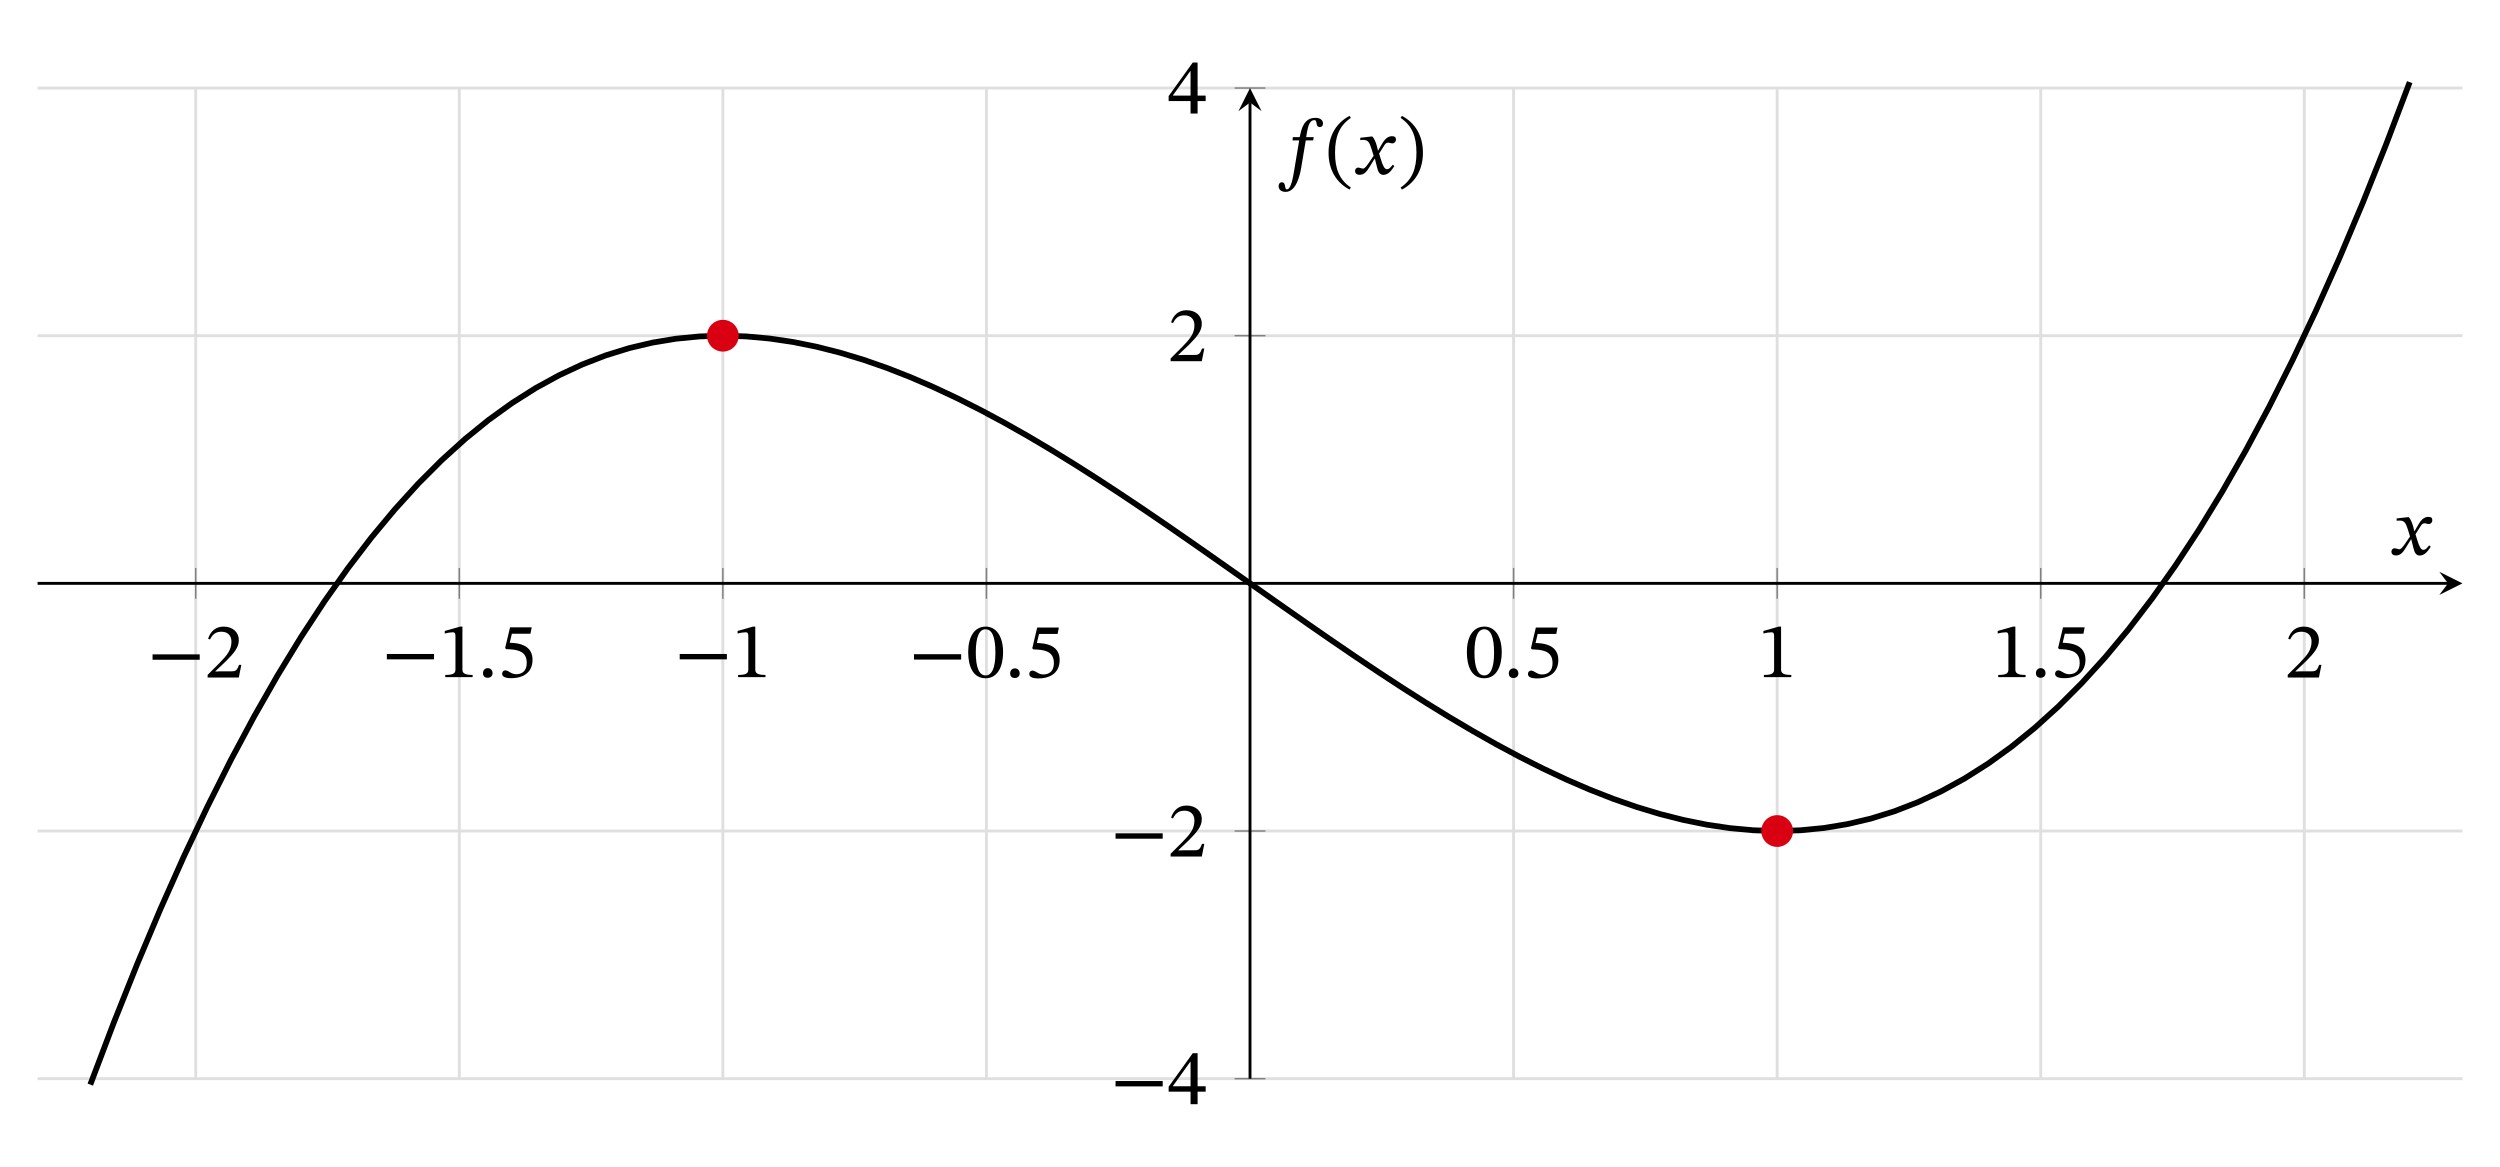
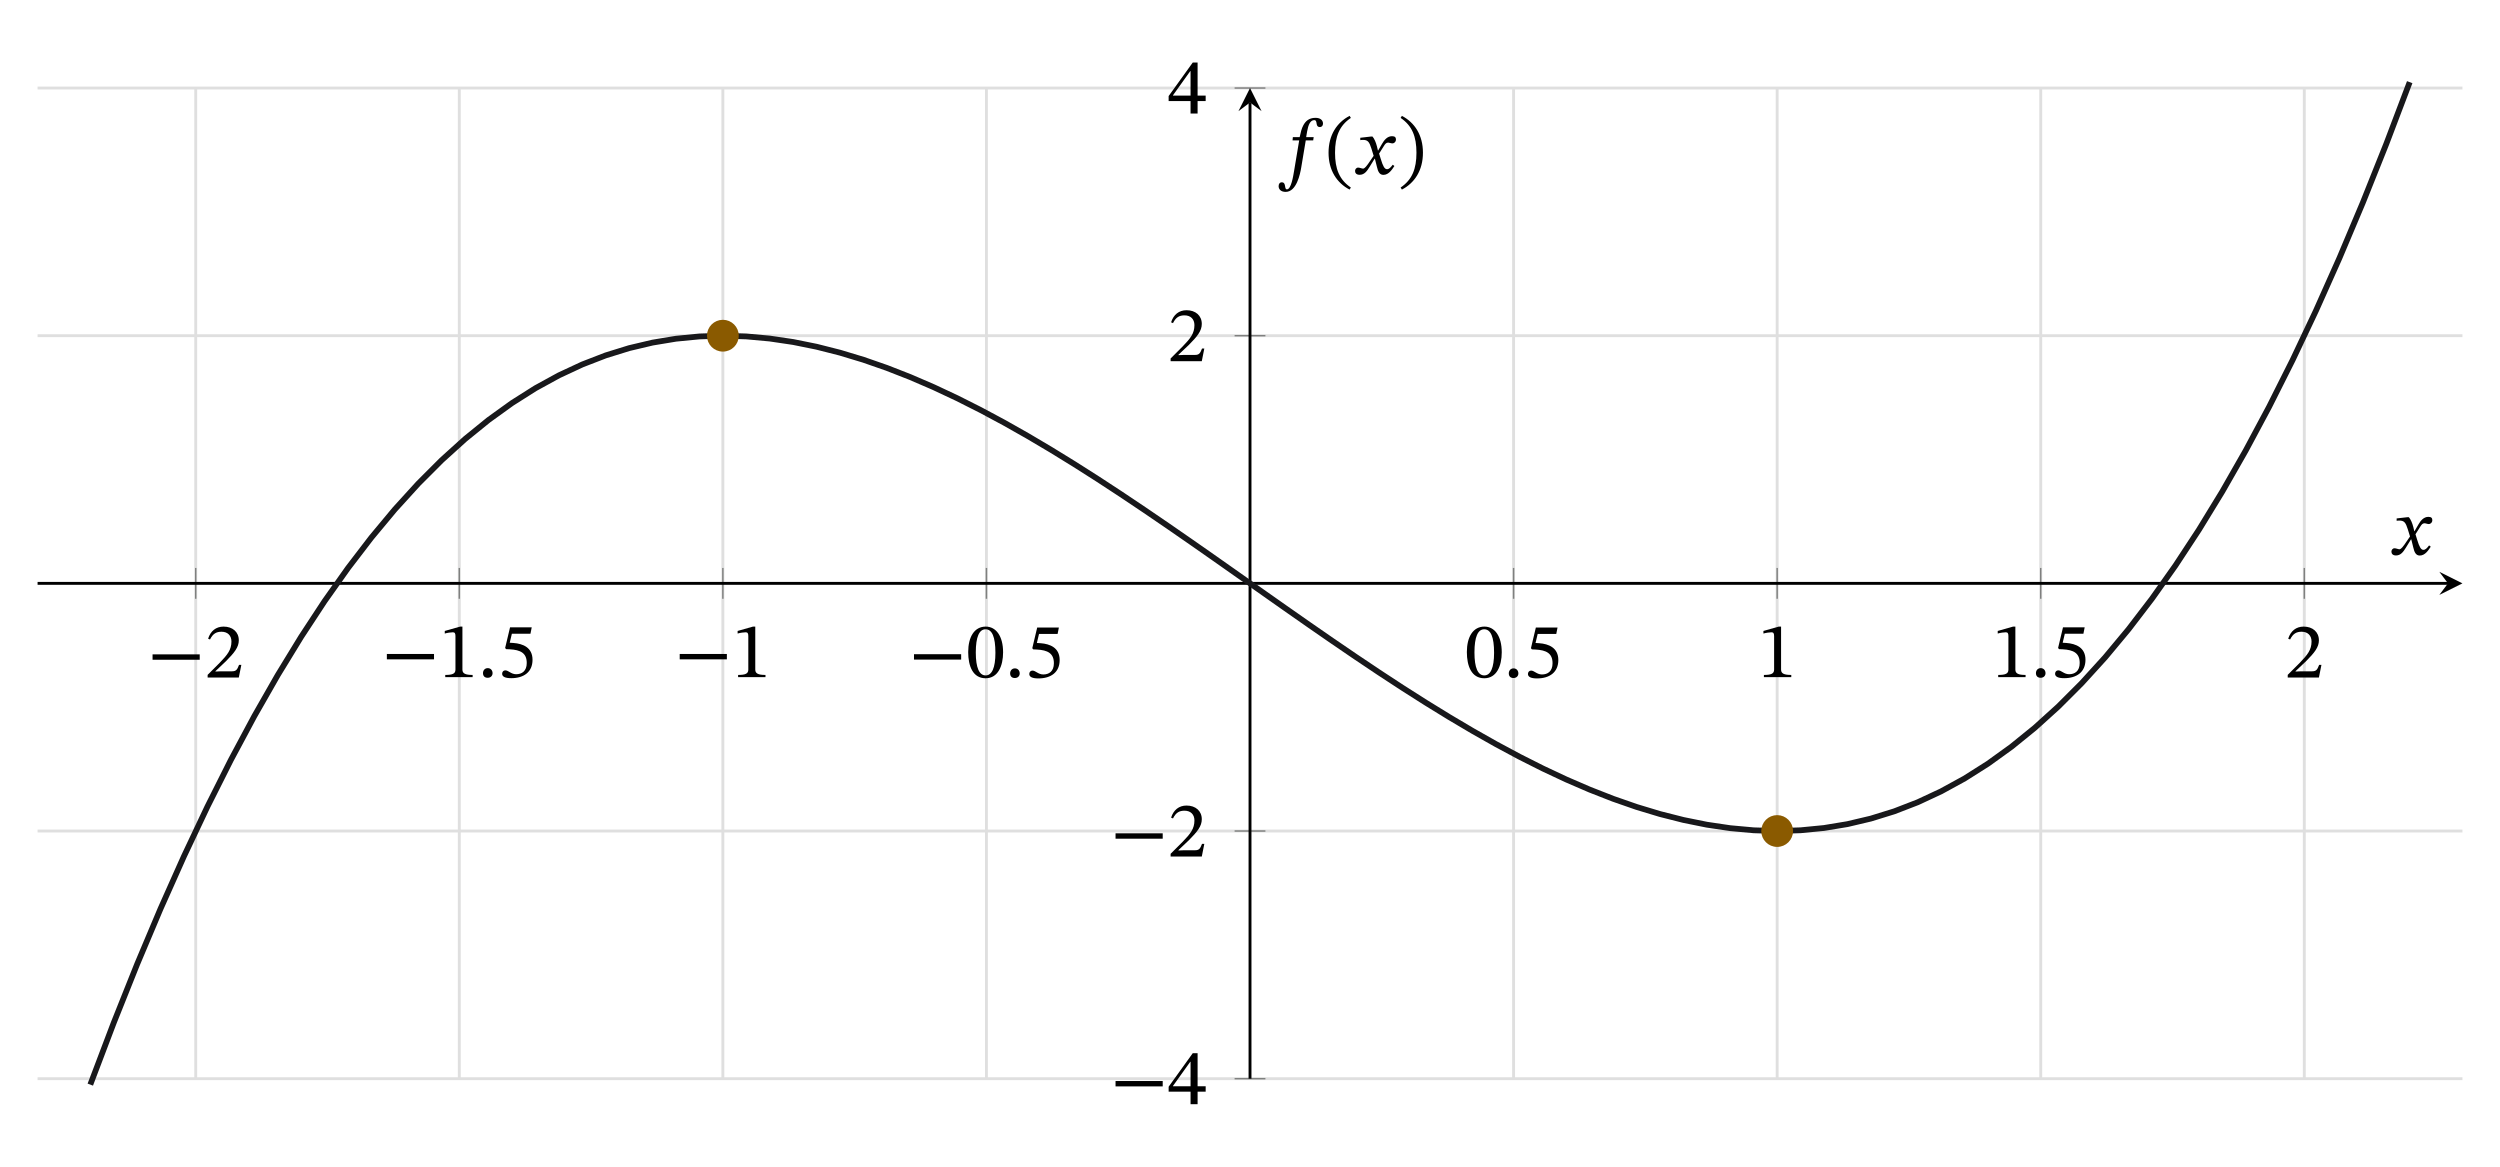
<svg xmlns="http://www.w3.org/2000/svg" xmlns:xlink="http://www.w3.org/1999/xlink" version="1.1" width="344.69" height="160.86" viewBox="0 0 344.69 160.86">
  <defs>
    <path id="font_1_1197" d="M.658 .225V.293H.062V.225H.658Z" />
    <path id="font_1_1139" d="M.464 .16H.435C.412 .1 .399 .079 .346 .079H.207L.137 .076V.081L.269 .206C.375 .313 .432 .382 .432 .471 .432 .576 .353 .644 .24 .644 .143 .644 .075 .588 .044 .491L.068 .481C.105 .556 .149 .579 .214 .579 .291 .579 .339 .531 .339 .456 .339 .351 .289 .288 .19 .186L.038 .034V0H.432L.464 .16Z" />
    <path id="font_1_1138" d="M.426 0V.028C.334 .028 .297 .046 .297 .095V.639H.268L.074 .584V.551C.105 .561 .156 .567 .176 .567 .201 .567 .209 .553 .209 .518V.095C.209 .045 .174 .028 .08 .028V0H.426Z" />
    <path id="font_1_1052" d="M.183 .05C.183 .084 .161 .114 .122 .114 .085 .114 .062 .085 .062 .051 .062 .017 .081-.008 .121-.008 .161-.008 .183 .019 .183 .05Z" />
    <path id="font_1_1142" d="M.417 .549 .433 .63H.159L.097 .369 .109 .354C.123 .354 .128 .354 .154 .352 .292 .345 .37 .304 .37 .179 .37 .075 .307 .037 .236 .037 .172 .037 .139 .086 .099 .086 .074 .086 .059 .066 .059 .043 .059 .006 .097-.013 .174-.013 .333-.013 .443 .065 .443 .219 .443 .376 .32 .423 .202 .432L.155 .435 .182 .549H.417Z" />
    <path id="font_1_1137" d="M.468 .317C.468 .523 .378 .642 .249 .642 .104 .642 .027 .51 .027 .32 .027 .143 .086-.011 .247-.011 .404-.011 .468 .146 .468 .317M.371 .311C.371 .119 .326 .025 .247 .025 .167 .025 .123 .121 .123 .315 .123 .513 .167 .608 .246 .608 .328 .608 .371 .514 .371 .311Z" />
    <path id="font_1_1141" d="M.481 .158V.227H.379V.645H.318L.013 .221V.158H.29V0H.379V.158H.481M.29 .227H.068V.231L.286 .536H.29V.227Z" />
    <path id="font_1_3354" d="M.315 .298H.312L.3 .349C.286 .403 .267 .447 .243 .475H.228L.089 .459V.429C.089 .429 .104 .432 .12 .432 .186 .433 .203 .406 .23 .322L.258 .231 .186 .126C.147 .07 .129 .069 .125 .069 .108 .069 .084 .082 .062 .082 .038 .082 .023 .06 .023 .04 .023 .015 .038-.009 .081-.009 .141-.009 .174 .038 .206 .09L.27 .194H.274L.299 .093C.313 .028 .335-.01 .381-.01 .449-.01 .491 .058 .52 .102L.499 .118C.472 .082 .453 .062 .427 .062 .396 .062 .376 .099 .348 .191L.327 .259 .388 .356C.405 .384 .419 .398 .442 .398 .455 .398 .478 .388 .494 .388 .521 .388 .54 .411 .54 .435 .54 .463 .528 .479 .49 .479 .431 .479 .391 .43 .364 .382L.315 .298Z" />
    <path id="font_1_3331" d="M.19 .467 .186 .426H.27L.205 .037C.194-.029 .168-.193 .115-.193 .077-.193 .11-.104 .05-.104 .024-.104 .01-.125 .01-.153 .01-.188 .035-.225 .099-.225 .236-.225 .282-.001 .296 .085L.353 .426H.447L.453 .467H.358L.37 .538C.385 .623 .41 .682 .461 .682 .485 .682 .487 .658 .491 .633 .494 .612 .504 .594 .531 .594 .552 .594 .571 .609 .571 .638 .571 .681 .537 .711 .476 .711 .39 .711 .349 .665 .323 .618 .3 .577 .288 .523 .276 .467H.19Z" />
    <path id="font_1_1064" d="M.045 .27C.045 .047 .15-.112 .311-.196L.327-.17C.181-.071 .127 .066 .127 .27 .127 .474 .181 .611 .327 .71L.311 .736C.15 .652 .045 .493 .045 .27Z" />
    <path id="font_1_1065" d="M.312 .27C.312 .493 .207 .652 .046 .736L.03 .71C.176 .611 .23 .474 .23 .27 .23 .066 .176-.071 .03-.17L.046-.196C.207-.112 .312 .047 .312 .27Z" />
  </defs>
  <path transform="matrix(1,0,0,-1,5.181,149.544)" stroke-width=".399" stroke-linecap="butt" stroke-miterlimit="10" stroke-linejoin="miter" fill="none" stroke="#dfdfdf" d="M21.804 .819V137.406M58.145 .819V137.406M94.485 .819V137.406M130.825 .819V137.406M203.506 .819V137.406M239.846 .819V137.406M276.187 .819V137.406M312.527 .819V137.406" />
  <path transform="matrix(1,0,0,-1,5.181,149.544)" stroke-width=".399" stroke-linecap="butt" stroke-miterlimit="10" stroke-linejoin="miter" fill="none" stroke="#dfdfdf" d="M0 .819H334.331M0 34.966H334.331M0 103.26H334.331M0 137.406H334.331" />
  <path transform="matrix(1,0,0,-1,5.181,149.544)" stroke-width=".199" stroke-linecap="butt" stroke-miterlimit="10" stroke-linejoin="miter" fill="none" stroke="#7f807f" d="M21.804 66.987V71.239M58.145 66.987V71.239M94.485 66.987V71.239M130.825 66.987V71.239M203.506 66.987V71.239M239.846 66.987V71.239M276.187 66.987V71.239M312.527 66.987V71.239" />
  <path transform="matrix(1,0,0,-1,5.181,149.544)" stroke-width=".199" stroke-linecap="butt" stroke-miterlimit="10" stroke-linejoin="miter" fill="none" stroke="#7f807f" d="M165.04 .819H169.291M165.04 34.966H169.291M165.04 103.26H169.291M165.04 137.406H169.291" />
  <path transform="matrix(1,0,0,-1,5.181,149.544)" stroke-width=".399" stroke-linecap="butt" stroke-miterlimit="10" stroke-linejoin="miter" fill="none" stroke="#000000" d="M0 69.113H332.339" />
  <path transform="matrix(1,0,0,-1,337.5195,80.43117)" d="M1.993 0-1.196 1.594 0 0-1.196-1.594" />
  <path transform="matrix(1,0,0,-1,5.181,149.544)" stroke-width=".399" stroke-linecap="butt" stroke-miterlimit="10" stroke-linejoin="miter" fill="none" stroke="#000000" d="M167.166 .819V135.414" />
  <path transform="matrix(0,-1,-1,-0,172.3465,14.13032)" d="M1.993 0-1.196 1.594 0 0-1.196-1.594" />
  <use data-text="−" xlink:href="#font_1_1197" transform="matrix(10.9091,0,0,-10.9091,20.358,93.41801)" />
  <use data-text="2" xlink:href="#font_1_1139" transform="matrix(10.9091,0,0,-10.9091,28.21255,93.41801)" />
  <use data-text="−" xlink:href="#font_1_1197" transform="matrix(10.9091,0,0,-10.9091,52.662,93.36301)" />
  <use data-text="1" xlink:href="#font_1_1138" transform="matrix(10.9091,0,0,-10.9091,60.51655,93.36301)" />
  <use data-text="." xlink:href="#font_1_1052" transform="matrix(10.9091,0,0,-10.9091,65.91655,93.36301)" />
  <use data-text="5" xlink:href="#font_1_1142" transform="matrix(10.9091,0,0,-10.9091,68.58928,93.36301)" />
  <use data-text="−" xlink:href="#font_1_1197" transform="matrix(10.9091,0,0,-10.9091,93.039,93.36301)" />
  <use data-text="1" xlink:href="#font_1_1138" transform="matrix(10.9091,0,0,-10.9091,100.8936,93.36301)" />
  <use data-text="−" xlink:href="#font_1_1197" transform="matrix(10.9091,0,0,-10.9091,125.342,93.39601)" />
  <use data-text="0" xlink:href="#font_1_1137" transform="matrix(10.9091,0,0,-10.9091,133.1966,93.39601)" />
  <use data-text="." xlink:href="#font_1_1052" transform="matrix(10.9091,0,0,-10.9091,138.5966,93.39601)" />
  <use data-text="5" xlink:href="#font_1_1142" transform="matrix(10.9091,0,0,-10.9091,141.2693,93.39601)" />
  <use data-text="0" xlink:href="#font_1_1137" transform="matrix(10.9091,0,0,-10.9091,201.95,93.39601)" />
  <use data-text="." xlink:href="#font_1_1052" transform="matrix(10.9091,0,0,-10.9091,207.35,93.39601)" />
  <use data-text="5" xlink:href="#font_1_1142" transform="matrix(10.9091,0,0,-10.9091,210.0227,93.39601)" />
  <use data-text="1" xlink:href="#font_1_1138" transform="matrix(10.9091,0,0,-10.9091,242.327,93.36301)" />
  <use data-text="1" xlink:href="#font_1_1138" transform="matrix(10.9091,0,0,-10.9091,274.631,93.36301)" />
  <use data-text="." xlink:href="#font_1_1052" transform="matrix(10.9091,0,0,-10.9091,280.031,93.36301)" />
  <use data-text="5" xlink:href="#font_1_1142" transform="matrix(10.9091,0,0,-10.9091,282.7038,93.36301)" />
  <use data-text="2" xlink:href="#font_1_1139" transform="matrix(10.9091,0,0,-10.9091,315.008,93.41801)" />
  <use data-text="−" xlink:href="#font_1_1197" transform="matrix(10.9091,0,0,-10.9091,153.131,152.243)" />
  <use data-text="4" xlink:href="#font_1_1141" transform="matrix(10.9091,0,0,-10.9091,160.9856,152.243)" />
  <use data-text="−" xlink:href="#font_1_1197" transform="matrix(10.9091,0,0,-10.9091,153.131,118.091)" />
  <use data-text="2" xlink:href="#font_1_1139" transform="matrix(10.9091,0,0,-10.9091,160.9856,118.091)" />
  <use data-text="2" xlink:href="#font_1_1139" transform="matrix(10.9091,0,0,-10.9091,160.985,49.79701)" />
  <use data-text="4" xlink:href="#font_1_1141" transform="matrix(10.9091,0,0,-10.9091,160.985,15.65601)" />
-   <path transform="matrix(1,0,0,-1,5.181,149.544)" stroke-width=".797" stroke-linecap="butt" stroke-miterlimit="10" stroke-linejoin="miter" fill="none" stroke="#000000" d="M7.268 0 10.498 8.52 13.728 16.605 16.959 24.261 20.189 31.5 23.419 38.33 26.649 44.76 29.88 50.798 33.11 56.454 36.34 61.737 39.57 66.655 42.8 71.219 46.031 75.436 49.261 79.316 52.491 82.867 55.721 86.1 58.952 89.022 62.182 91.643 65.412 93.971 68.642 96.017 71.872 97.787 75.103 99.293 78.333 100.543 81.563 101.545 84.793 102.308 88.024 102.843 91.254 103.157 94.484 103.26 97.714 103.16 100.944 102.867 104.175 102.39 107.405 101.737 110.635 100.918 113.865 99.941 117.096 98.816 120.326 97.552 123.556 96.158 126.786 94.641 130.016 93.013 133.247 91.281 136.477 89.455 139.707 87.543 142.937 85.555 146.167 83.499 149.398 81.385 152.628 79.221 155.858 77.017 159.088 74.782 162.319 72.524 165.549 70.252 168.779 67.976 172.009 65.704 175.239 63.446 178.47 61.211 181.7 59.007 184.93 56.843 188.16 54.729 191.391 52.673 194.621 50.685 197.851 48.773 201.081 46.946 204.311 45.214 207.542 43.586 210.772 42.07 214.002 40.675 217.232 39.41 220.463 38.285 223.693 37.309 226.923 36.49 230.153 35.837 233.383 35.359 236.614 35.066 239.844 34.966 243.074 35.069 246.304 35.383 249.535 35.917 252.765 36.68 255.995 37.682 259.225 38.931 262.455 40.437 265.686 42.207 268.916 44.252 272.146 46.581 275.376 49.201 278.606 52.123 281.837 55.355 285.067 58.906 288.297 62.786 291.527 67.003 294.758 71.566 297.988 76.484 301.218 81.766 304.448 87.422 307.678 93.46 310.909 99.889 314.139 106.718 317.369 113.957 320.599 121.614 323.83 129.697 327.06 138.217" />
-   <path transform="matrix(1,0,0,-1,5.181,149.544)" d="M96.477 103.26C96.477 104.36 95.585 105.252 94.485 105.252 93.384 105.252 92.492 104.36 92.492 103.26 92.492 102.159 93.384 101.267 94.485 101.267 95.585 101.267 96.477 102.159 96.477 103.26ZM94.485 103.26" fill="#d90012" />
-   <path transform="matrix(1,0,0,-1,5.181,149.544)" stroke-width=".399" stroke-linecap="butt" stroke-miterlimit="10" stroke-linejoin="miter" fill="none" stroke="#d90012" d="M96.477 103.26C96.477 104.36 95.585 105.252 94.485 105.252 93.384 105.252 92.492 104.36 92.492 103.26 92.492 102.159 93.384 101.267 94.485 101.267 95.585 101.267 96.477 102.159 96.477 103.26ZM94.485 103.26" />
-   <path transform="matrix(1,0,0,-1,5.181,149.544)" d="M241.839 34.966C241.839 36.067 240.947 36.959 239.846 36.959 238.746 36.959 237.854 36.067 237.854 34.966 237.854 33.866 238.746 32.974 239.846 32.974 240.947 32.974 241.839 33.866 241.839 34.966ZM239.846 34.966" fill="#d90012" />
-   <path transform="matrix(1,0,0,-1,5.181,149.544)" stroke-width=".399" stroke-linecap="butt" stroke-miterlimit="10" stroke-linejoin="miter" fill="none" stroke="#d90012" d="M241.839 34.966C241.839 36.067 240.947 36.959 239.846 36.959 238.746 36.959 237.854 36.067 237.854 34.966 237.854 33.866 238.746 32.974 239.846 32.974 240.947 32.974 241.839 33.866 241.839 34.966ZM239.846 34.966" />
+   <path transform="matrix(1,0,0,-1,5.181,149.544)" stroke-width=".797" stroke-linecap="butt" stroke-miterlimit="10" stroke-linejoin="miter" fill="none" stroke="#18181b" d="M7.268 0 10.498 8.52 13.728 16.605 16.959 24.261 20.189 31.5 23.419 38.33 26.649 44.76 29.88 50.798 33.11 56.454 36.34 61.737 39.57 66.655 42.8 71.219 46.031 75.436 49.261 79.316 52.491 82.867 55.721 86.1 58.952 89.022 62.182 91.643 65.412 93.971 68.642 96.017 71.872 97.787 75.103 99.293 78.333 100.543 81.563 101.545 84.793 102.308 88.024 102.843 91.254 103.157 94.484 103.26 97.714 103.16 100.944 102.867 104.175 102.39 107.405 101.737 110.635 100.918 113.865 99.941 117.096 98.816 120.326 97.552 123.556 96.158 126.786 94.641 130.016 93.013 133.247 91.281 136.477 89.455 139.707 87.543 142.937 85.555 146.167 83.499 149.398 81.385 152.628 79.221 155.858 77.017 159.088 74.782 162.319 72.524 165.549 70.252 168.779 67.976 172.009 65.704 175.239 63.446 178.47 61.211 181.7 59.007 184.93 56.843 188.16 54.729 191.391 52.673 194.621 50.685 197.851 48.773 201.081 46.946 204.311 45.214 207.542 43.586 210.772 42.07 214.002 40.675 217.232 39.41 220.463 38.285 223.693 37.309 226.923 36.49 230.153 35.837 233.383 35.359 236.614 35.066 239.844 34.966 243.074 35.069 246.304 35.383 249.535 35.917 252.765 36.68 255.995 37.682 259.225 38.931 262.455 40.437 265.686 42.207 268.916 44.252 272.146 46.581 275.376 49.201 278.606 52.123 281.837 55.355 285.067 58.906 288.297 62.786 291.527 67.003 294.758 71.566 297.988 76.484 301.218 81.766 304.448 87.422 307.678 93.46 310.909 99.889 314.139 106.718 317.369 113.957 320.599 121.614 323.83 129.697 327.06 138.217" />
+   <path transform="matrix(1,0,0,-1,5.181,149.544)" d="M96.477 103.26C96.477 104.36 95.585 105.252 94.485 105.252 93.384 105.252 92.492 104.36 92.492 103.26 92.492 102.159 93.384 101.267 94.485 101.267 95.585 101.267 96.477 102.159 96.477 103.26ZM94.485 103.26" fill="#8a5a00" />
+   <path transform="matrix(1,0,0,-1,5.181,149.544)" stroke-width=".399" stroke-linecap="butt" stroke-miterlimit="10" stroke-linejoin="miter" fill="none" stroke="#8a5a00" d="M96.477 103.26C96.477 104.36 95.585 105.252 94.485 105.252 93.384 105.252 92.492 104.36 92.492 103.26 92.492 102.159 93.384 101.267 94.485 101.267 95.585 101.267 96.477 102.159 96.477 103.26ZM94.485 103.26" />
+   <path transform="matrix(1,0,0,-1,5.181,149.544)" d="M241.839 34.966C241.839 36.067 240.947 36.959 239.846 36.959 238.746 36.959 237.854 36.067 237.854 34.966 237.854 33.866 238.746 32.974 239.846 32.974 240.947 32.974 241.839 33.866 241.839 34.966ZM239.846 34.966" fill="#8a5a00" />
+   <path transform="matrix(1,0,0,-1,5.181,149.544)" stroke-width=".399" stroke-linecap="butt" stroke-miterlimit="10" stroke-linejoin="miter" fill="none" stroke="#8a5a00" d="M241.839 34.966C241.839 36.067 240.947 36.959 239.846 36.959 238.746 36.959 237.854 36.067 237.854 34.966 237.854 33.866 238.746 32.974 239.846 32.974 240.947 32.974 241.839 33.866 241.839 34.966ZM239.846 34.966" />
  <use data-text="𝑥" xlink:href="#font_1_3354" transform="matrix(10.9091,0,0,-10.9091,329.469,76.48701)" />
  <use data-text="𝑓" xlink:href="#font_1_3331" transform="matrix(10.9091,0,0,-10.9091,176.182,24.00201)" />
  <use data-text="(" xlink:href="#font_1_1064" transform="matrix(10.9091,0,0,-10.9091,182.6838,24.00201)" />
  <use data-text="𝑥" xlink:href="#font_1_3354" transform="matrix(10.9091,0,0,-10.9091,186.5784,24.00201)" />
  <use data-text=")" xlink:href="#font_1_1065" transform="matrix(10.9091,0,0,-10.9091,192.7857,24.00201)" />
</svg>
